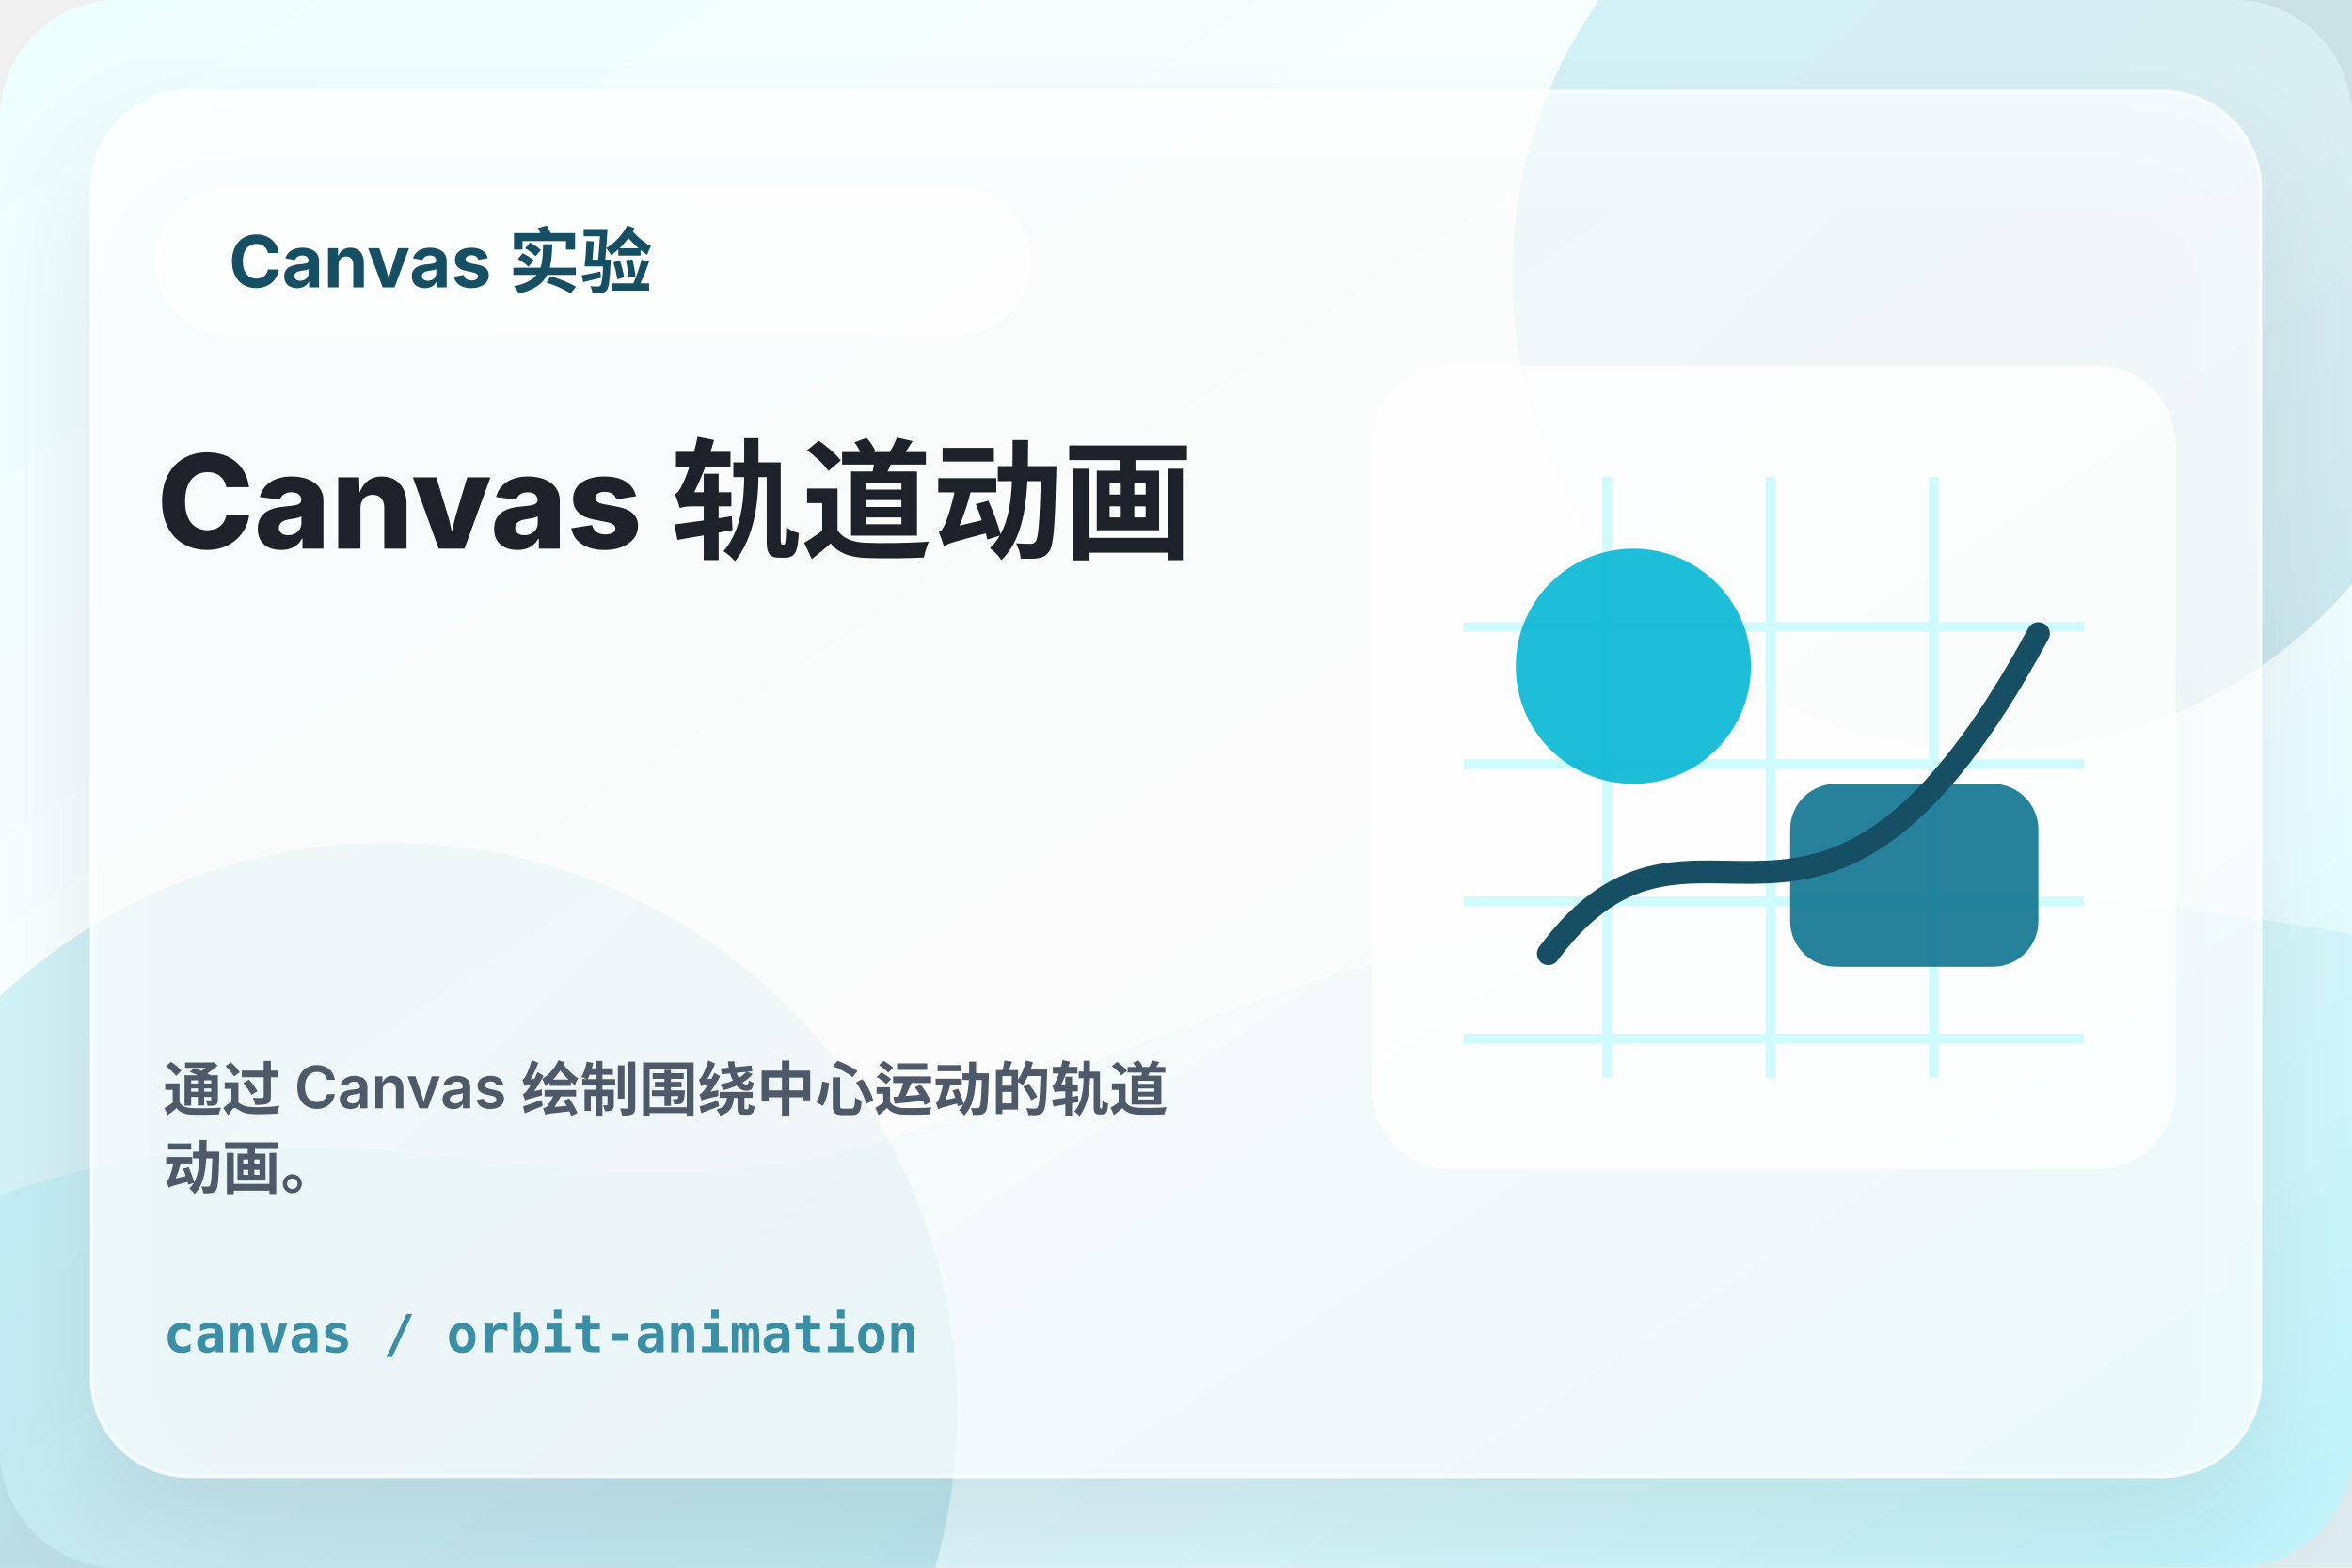
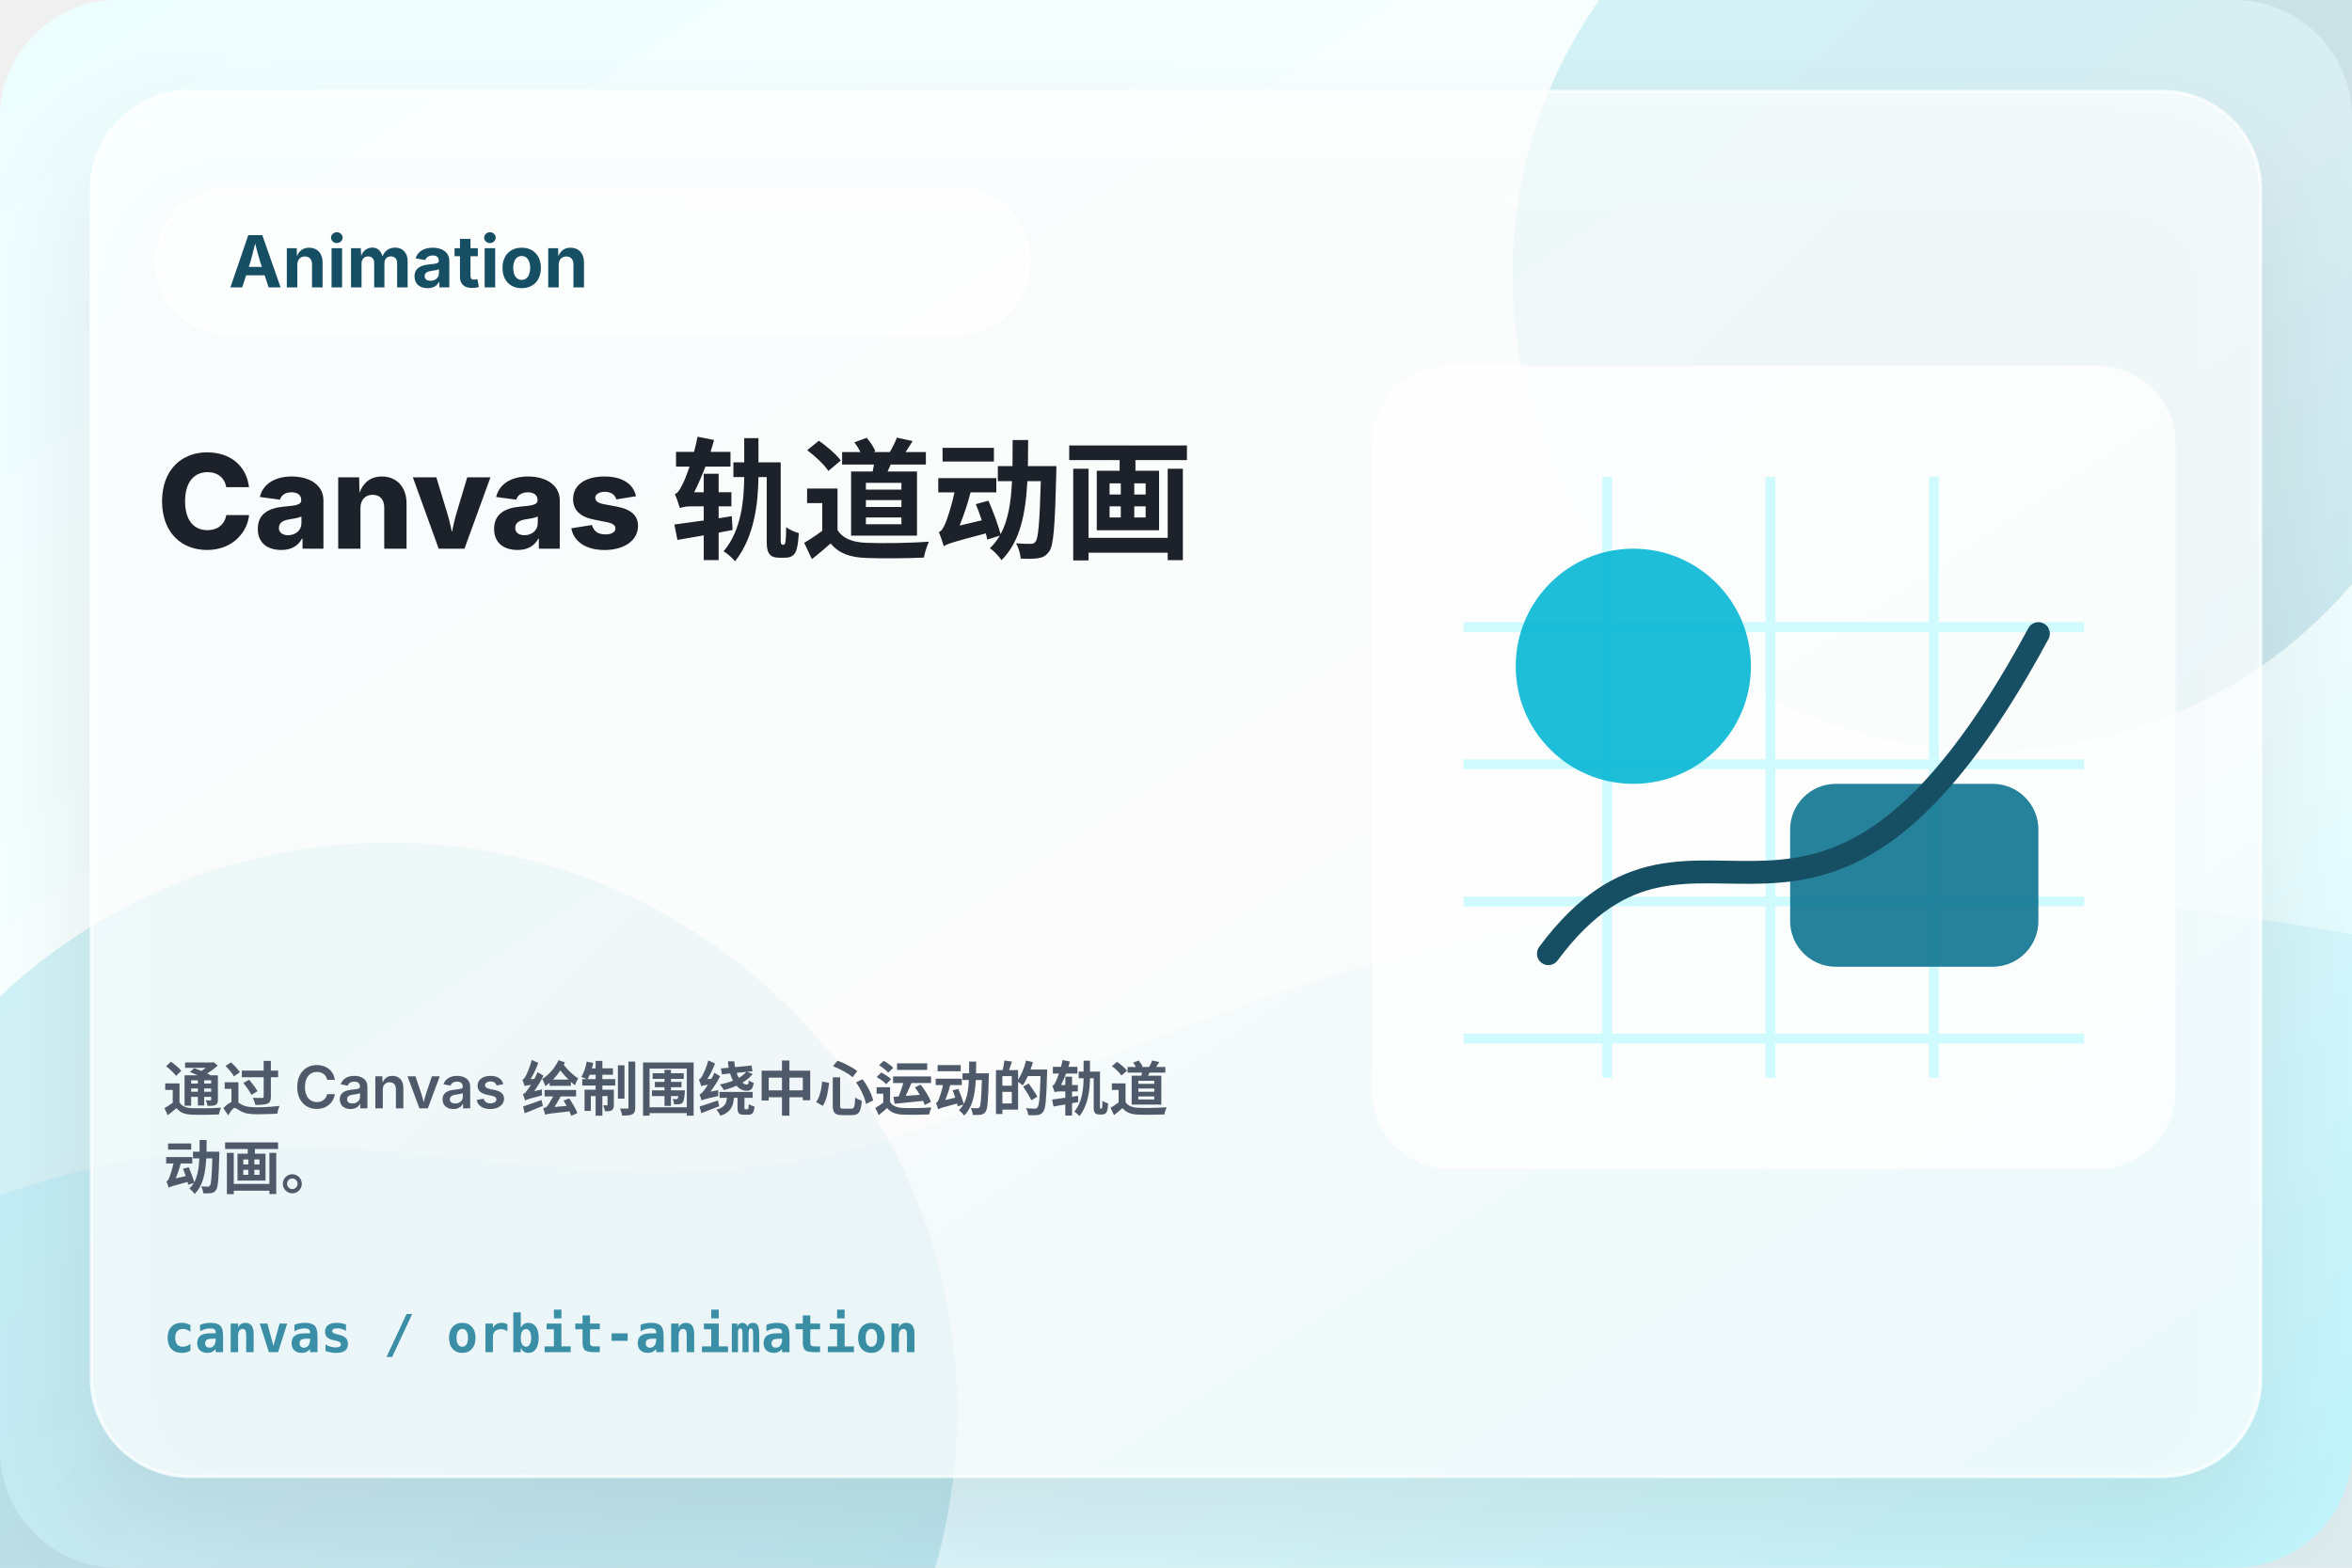
<svg xmlns="http://www.w3.org/2000/svg" viewBox="0 0 720 480" role="img" aria-labelledby="title desc">
  <defs>
    <linearGradient id="bg" x1="0" y1="0" x2="1" y2="1">
      <stop offset="0%" stop-color="#ecfeff" />
      <stop offset="54%" stop-color="#ffffff" />
      <stop offset="100%" stop-color="#cffafe" />
    </linearGradient>
    <linearGradient id="accent" x1="0" y1="0" x2="1" y2="1">
      <stop offset="0%" stop-color="#06b6d4" />
      <stop offset="100%" stop-color="#0e7490" />
    </linearGradient>
    <filter id="shadow" x="-20%" y="-20%" width="140%" height="150%">
      <feDropShadow dx="0" dy="18" stdDeviation="18" flood-color="#1d2129" flood-opacity="0.12" />
    </filter>
    <style>
      .bg {
        fill: url(#bg);
      }
      .orb {
        fill: url(#accent);
        opacity: 0.16;
      }
      .panel {
        fill: rgba(255, 255, 255, 0.68);
        stroke: rgba(255, 255, 255, 0.72);
        filter: url(#shadow);
      }
      .tag {
        fill: #164e63;
        font:
          700 22px Inter,
          'Microsoft YaHei',
          sans-serif;
        letter-spacing: 0;
      }
      .tag-bg {
        fill: rgba(255, 255, 255, 0.72);
        stroke: rgba(255, 255, 255, 0.9);
      }
      .title-line {
        fill: #1d2129;
        font:
          800 40px Inter,
          'Microsoft YaHei',
          sans-serif;
        letter-spacing: 0;
      }
      .desc-line {
        fill: #4e5969;
        font:
          600 18px Inter,
          'Microsoft YaHei',
          sans-serif;
        letter-spacing: 0;
      }
      .slug {
        fill: #0e7490;
        font:
          700 16px 'Cascadia Mono',
          Consolas,
          monospace;
        opacity: 0.8;
      }
    </style>
  </defs>
  <rect class="bg" width="720" height="480" rx="36" />
  <circle class="orb" cx="609" cy="84" r="146" />
  <circle class="orb" cx="119" cy="432" r="174" />
  <path d="M0 366 C112 326 178 384 286 344 C390 306 492 246 720 286 L720 480 L0 480 Z" fill="#06b6d4" opacity="0.08" />
  <rect class="panel" x="28" y="28" width="664" height="424" rx="30" />
  <rect class="tag-bg" x="48" y="58" width="267" height="44" rx="22" />
-   <text class="tag" x="70" y="88">Canvas 实验</text>
+   <text class="tag" x="70" y="88">Animation</text>
  <g transform="translate(420 112)">
    <rect x="0" y="0" width="246" height="246" rx="24" fill="#ffffff" opacity="0.78" />
    <path d="M28 206 H218 M28 164 H218 M28 122 H218 M28 80 H218 M72 34 V218 M122 34 V218 M172 34 V218" stroke="#cffafe" stroke-width="3" />
    <circle cx="80" cy="92" r="36" fill="#06b6d4" opacity="0.9" />
    <rect x="128" y="128" width="76" height="56" rx="14" fill="#0e7490" opacity="0.9" />
    <path d="M54 180 C100 118 136 208 204 82" fill="none" stroke="#164e63" stroke-width="7" stroke-linecap="round" />
  </g>
  <text class="title-line" x="48" y="168">Canvas 轨道动画</text>
  <text class="desc-line" x="50" y="340">通过 Canvas 绘制围绕中心运动的轨道</text>
  <text class="desc-line" x="50" y="364">动画。</text>
  <text class="slug" x="50" y="414">canvas / orbit-animation</text>
</svg>
